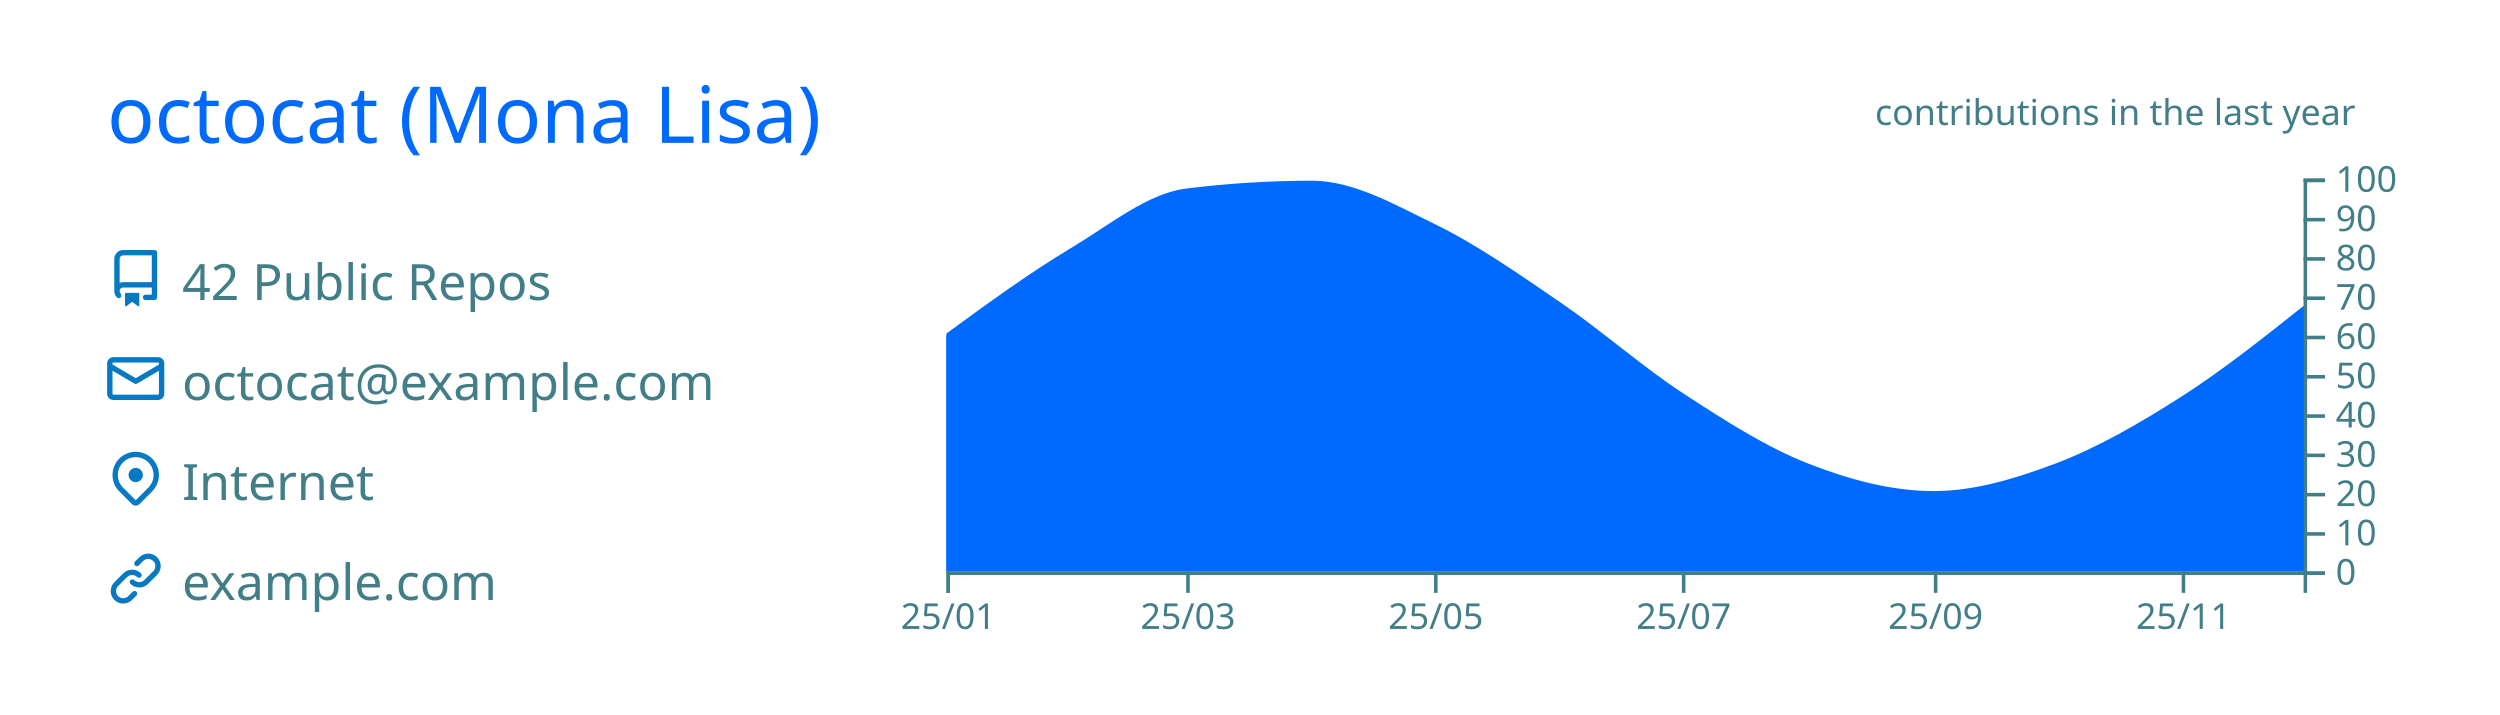
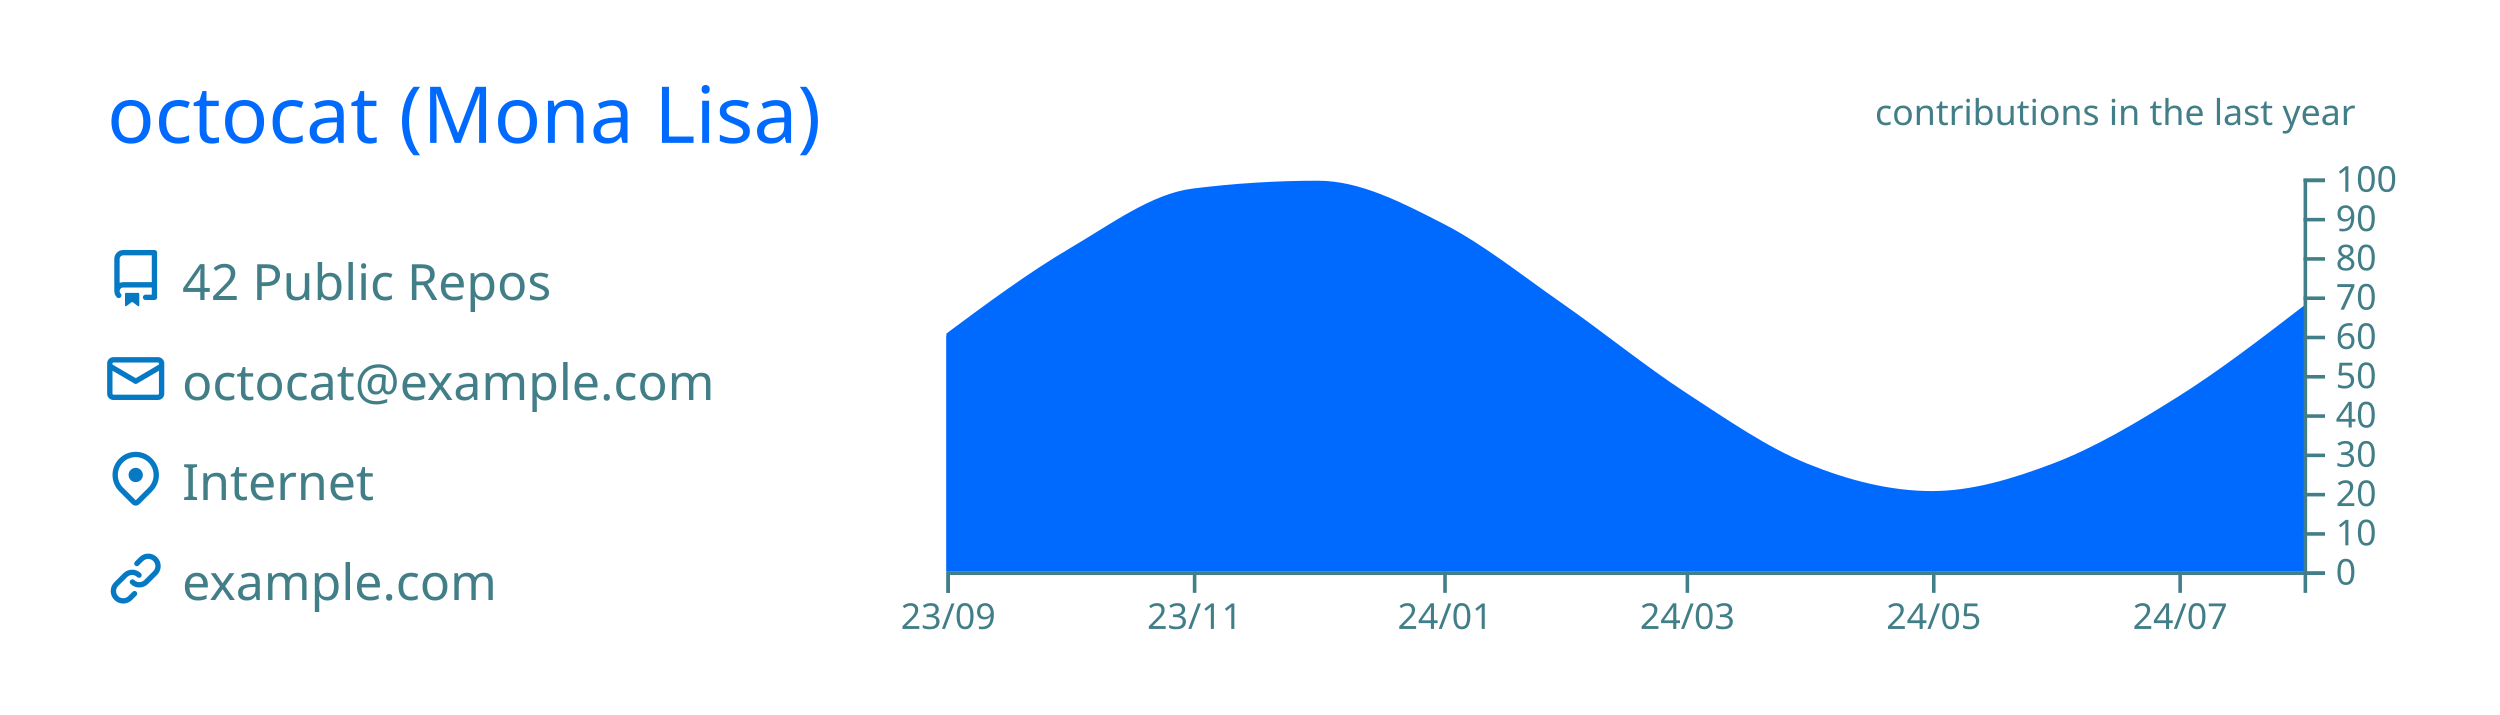
<svg xmlns="http://www.w3.org/2000/svg" width="700" height="200" viewBox="0 0 700 200">
  <style>* {
          font-family: 'Segoe UI', Ubuntu, "Helvetica Neue", Sans-Serif
        }</style>
  <g class="gpsc-root">
    <rect x="1" y="1" rx="5" ry="5" height="99%" width="99.714%" stroke="#000000" stroke-width="1" fill="#00000000" stroke-opacity="0" />
    <text x="30" y="40" class="gpsc-item" style="--gpsc-i: 0; font-size: 22px; fill: #006AFF;">octocat (Mona Lisa)</text>
    <g transform="translate(0,40)">
      <g transform="translate(30,30)">
        <g class="gpsc-item" style="--gpsc-i: 0;">
          <g transform="translate(0,0)" width="14" height="14" fill="#0579C3">
            <path fill-rule="evenodd" d="M2 2.5A2.5 2.5 0 014.5 0h8.75a.75.75 0 01.75.75v12.5a.75.75 0 01-.75.75h-2.5a.75.75 0 110-1.5h1.75v-2h-8a1 1 0 00-.714 1.7.75.75 0 01-1.072 1.05A2.495 2.495 0 012 11.5v-9zm10.5-1V9h-8c-.356 0-.694.074-1 .208V2.5a1 1 0 011-1h8zM5 12.25v3.25a.25.25 0 00.4.2l1.45-1.087a.25.25 0 01.3 0L8.6 15.7a.25.25 0 00.4-.2v-3.25a.25.25 0 00-.25-.25h-3.5a.25.25 0 00-.25.25z" />
          </g>
        </g>
        <g class="gpsc-item" style="--gpsc-i: 1;">
          <g transform="translate(0,28)" width="14" height="14" fill="#0579C3">
            <path fill-rule="evenodd" d="M1.75 2A1.75 1.75 0 000 3.75v.736a.75.75 0 000 .027v7.737C0 13.216.784 14 1.75 14h12.5A1.75 1.75 0 0016 12.25v-8.5A1.75 1.75 0 0014.25 2H1.75zM14.5 4.07v-.32a.25.25 0 00-.25-.25H1.75a.25.25 0 00-.25.25v.32L8 7.88l6.5-3.81zm-13 1.74v6.441c0 .138.112.25.25.25h12.5a.25.25 0 00.25-.25V5.809L8.38 9.397a.75.75 0 01-.76 0L1.5 5.809z" />
          </g>
        </g>
        <g class="gpsc-item" style="--gpsc-i: 2;">
          <g transform="translate(0,56)" width="14" height="14" fill="#0579C3">
            <path fill-rule="evenodd" d="M11.536 3.464a5 5 0 010 7.072L8 14.07l-3.536-3.535a5 5 0 117.072-7.072v.001zm1.06 8.132a6.5 6.5 0 10-9.192 0l3.535 3.536a1.5 1.5 0 002.122 0l3.535-3.536zM8 9a2 2 0 100-4 2 2 0 000 4z" />
          </g>
        </g>
        <g class="gpsc-item" style="--gpsc-i: 3;">
          <g transform="translate(0,84)" width="14" height="14" fill="#0579C3">
            <path fill-rule="evenodd" d="M7.775 3.275a.75.75 0 001.06 1.06l1.25-1.25a2 2 0 112.83 2.83l-2.5 2.5a2 2 0 01-2.83 0 .75.75 0 00-1.06 1.06 3.5 3.5 0 004.95 0l2.5-2.5a3.5 3.5 0 00-4.95-4.95l-1.25 1.25zm-4.69 9.64a2 2 0 010-2.83l2.5-2.5a2 2 0 012.83 0 .75.75 0 001.06-1.06 3.5 3.5 0 00-4.95 0l-2.5 2.5a3.5 3.5 0 004.95 4.95l1.25-1.25a.75.75 0 00-1.06-1.06l-1.25 1.25a2 2 0 01-2.83 0z" />
          </g>
        </g>
        <text x="21" y="14" class="gpsc-item" style="--gpsc-i: 0; fill: #417E87; font-size: 14px;">42 Public Repos</text>
        <text x="21" y="42" class="gpsc-item" style="--gpsc-i: 1; fill: #417E87; font-size: 14px;">octocat@example.com</text>
        <text x="21" y="70" class="gpsc-item" style="--gpsc-i: 2; fill: #417E87; font-size: 14px;">Internet</text>
        <text x="21" y="98" class="gpsc-item" style="--gpsc-i: 3; fill: #417E87; font-size: 14px;">example.com</text>
      </g>
      <g color="#006AFF" transform="translate(295,10)">
        <clipPath id="gpsc-reveal-clip">
          <rect class="gpsc-reveal" x="-30" y="0" width="410" height="110" style="--gpsc-w: 410px; --gpsc-i: 4;" />
        </clipPath>
        <g clip-path="url(#gpsc-reveal-clip)" class="gpsc-chart" style="--gpsc-i: 4;">
-           <path transform="translate(-30,0)" stroke="#006AFF" fill="#006AFF" opacity="1" d="M0,44C11.756,35.414,23.513,26.828,35.269,19.8C45.888,13.452,56.507,4.625,67.126,3.3C78.882,1.833,90.639,1.1,102.395,1.1C113.772,1.1,125.15,7.66,136.527,13.2C148.283,18.925,160.04,27.165,171.796,35.2C183.174,42.976,194.551,53.073,205.928,60.5C217.685,68.175,229.441,75.717,241.198,80.3C252.954,84.883,264.711,88,276.467,88C287.844,88,299.222,84.571,310.599,80.3C322.355,75.887,334.112,69.094,345.868,61.6C357.246,54.348,368.623,45.324,380,36.3L380,110C368.623,110,357.246,110,345.868,110C334.112,110,322.355,110,310.599,110C299.222,110,287.844,110,276.467,110C264.711,110,252.954,110,241.198,110C229.441,110,217.685,110,205.928,110C194.551,110,183.174,110,171.796,110C160.04,110,148.283,110,136.527,110C125.15,110,113.772,110,102.395,110C90.639,110,78.882,110,67.126,110C56.507,110,45.888,110,35.269,110C23.513,110,11.756,110,0,110Z" />
+           <path transform="translate(-30,0)" stroke="#006AFF" fill="#006AFF" opacity="1" d="M0,44C11.687,35.328,23.373,26.655,35.06,19.8C46.369,13.166,57.679,4.719,68.988,3.3C80.675,1.833,92.361,1.1,104.048,1.1C115.734,1.1,127.421,7.2,139.107,13.2C150.04,18.813,160.972,27.598,171.905,35.2C183.591,43.326,195.278,52.887,206.964,60.5C218.274,67.868,229.583,75.724,240.893,80.3C252.579,85.028,264.266,88,275.952,88C287.262,88,298.571,84.571,309.881,80.3C321.567,75.887,333.254,68.933,344.94,61.6C356.627,54.267,368.313,45.283,380,36.3L380,110C368.313,110,356.627,110,344.94,110C333.254,110,321.567,110,309.881,110C298.571,110,287.262,110,275.952,110C264.266,110,252.579,110,240.893,110C229.583,110,218.274,110,206.964,110C195.278,110,183.591,110,171.905,110C160.972,110,150.04,110,139.107,110C127.421,110,115.734,110,104.048,110C92.361,110,80.675,110,68.988,110C57.679,110,46.369,110,35.06,110C23.373,110,11.687,110,0,110Z" />
        </g>
        <g color="#417E87" transform="translate(-30,110)" fill="none" font-size="10" font-family="sans-serif" text-anchor="middle">
          <path class="domain" stroke="currentColor" d="M0.5,6V0.5H380.5V6" />
          <g class="tick" opacity="1" transform="translate(0.5,0)">
            <line stroke="currentColor" y2="6" />
-             <text fill="currentColor" y="9" dy="0.71em">25/01</text>
+             <text fill="currentColor" y="9" dy="0.71em">23/09</text>
          </g>
-           <g class="tick" opacity="1" transform="translate(67.62575,0)">
+           <g class="tick" opacity="1" transform="translate(69.4881,0)">
            <line stroke="currentColor" y2="6" />
-             <text fill="currentColor" y="9" dy="0.71em">25/03</text>
+             <text fill="currentColor" y="9" dy="0.71em">23/11</text>
          </g>
-           <g class="tick" opacity="1" transform="translate(137.0269,0)">
+           <g class="tick" opacity="1" transform="translate(139.6071,0)">
            <line stroke="currentColor" y2="6" />
-             <text fill="currentColor" y="9" dy="0.71em">25/05</text>
+             <text fill="currentColor" y="9" dy="0.71em">24/01</text>
          </g>
-           <g class="tick" opacity="1" transform="translate(206.4281,0)">
+           <g class="tick" opacity="1" transform="translate(207.4643,0)">
            <line stroke="currentColor" y2="6" />
-             <text fill="currentColor" y="9" dy="0.71em">25/07</text>
+             <text fill="currentColor" y="9" dy="0.71em">24/03</text>
          </g>
-           <g class="tick" opacity="1" transform="translate(276.9671,0)">
+           <g class="tick" opacity="1" transform="translate(276.4524,0)">
            <line stroke="currentColor" y2="6" />
-             <text fill="currentColor" y="9" dy="0.71em">25/09</text>
+             <text fill="currentColor" y="9" dy="0.71em">24/05</text>
          </g>
-           <g class="tick" opacity="1" transform="translate(346.3683,0)">
+           <g class="tick" opacity="1" transform="translate(345.4405,0)">
            <line stroke="currentColor" y2="6" />
-             <text fill="currentColor" y="9" dy="0.71em">25/11</text>
+             <text fill="currentColor" y="9" dy="0.71em">24/07</text>
          </g>
        </g>
        <g color="#417E87" transform="translate(350,0)" fill="none" font-size="10" font-family="sans-serif" text-anchor="start">
          <path class="domain" stroke="currentColor" d="M6,110.5H0.5V0.5H6" />
          <g class="tick" opacity="1" transform="translate(0,110.5)">
            <line stroke="currentColor" x2="6" />
            <text fill="currentColor" x="9" dy="0.32em">0</text>
          </g>
          <g class="tick" opacity="1" transform="translate(0,99.5)">
            <line stroke="currentColor" x2="6" />
            <text fill="currentColor" x="9" dy="0.32em">10</text>
          </g>
          <g class="tick" opacity="1" transform="translate(0,88.5)">
            <line stroke="currentColor" x2="6" />
            <text fill="currentColor" x="9" dy="0.32em">20</text>
          </g>
          <g class="tick" opacity="1" transform="translate(0,77.5)">
            <line stroke="currentColor" x2="6" />
            <text fill="currentColor" x="9" dy="0.32em">30</text>
          </g>
          <g class="tick" opacity="1" transform="translate(0,66.5)">
            <line stroke="currentColor" x2="6" />
            <text fill="currentColor" x="9" dy="0.32em">40</text>
          </g>
          <g class="tick" opacity="1" transform="translate(0,55.5)">
            <line stroke="currentColor" x2="6" />
            <text fill="currentColor" x="9" dy="0.32em">50</text>
          </g>
          <g class="tick" opacity="1" transform="translate(0,44.5)">
            <line stroke="currentColor" x2="6" />
            <text fill="currentColor" x="9" dy="0.32em">60</text>
          </g>
          <g class="tick" opacity="1" transform="translate(0,33.5)">
            <line stroke="currentColor" x2="6" />
            <text fill="currentColor" x="9" dy="0.32em">70</text>
          </g>
          <g class="tick" opacity="1" transform="translate(0,22.5)">
            <line stroke="currentColor" x2="6" />
            <text fill="currentColor" x="9" dy="0.32em">80</text>
          </g>
          <g class="tick" opacity="1" transform="translate(0,11.5)">
            <line stroke="currentColor" x2="6" />
            <text fill="currentColor" x="9" dy="0.32em">90</text>
          </g>
          <g class="tick" opacity="1" transform="translate(0,0.5)">
            <line stroke="currentColor" x2="6" />
            <text fill="currentColor" x="9" dy="0.32em">100</text>
          </g>
        </g>
        <g>
          <text y="-15" x="230" style="fill: #417E87; font-size: 10px;">contributions in the last year</text>
        </g>
      </g>
    </g>
  </g>
</svg>
